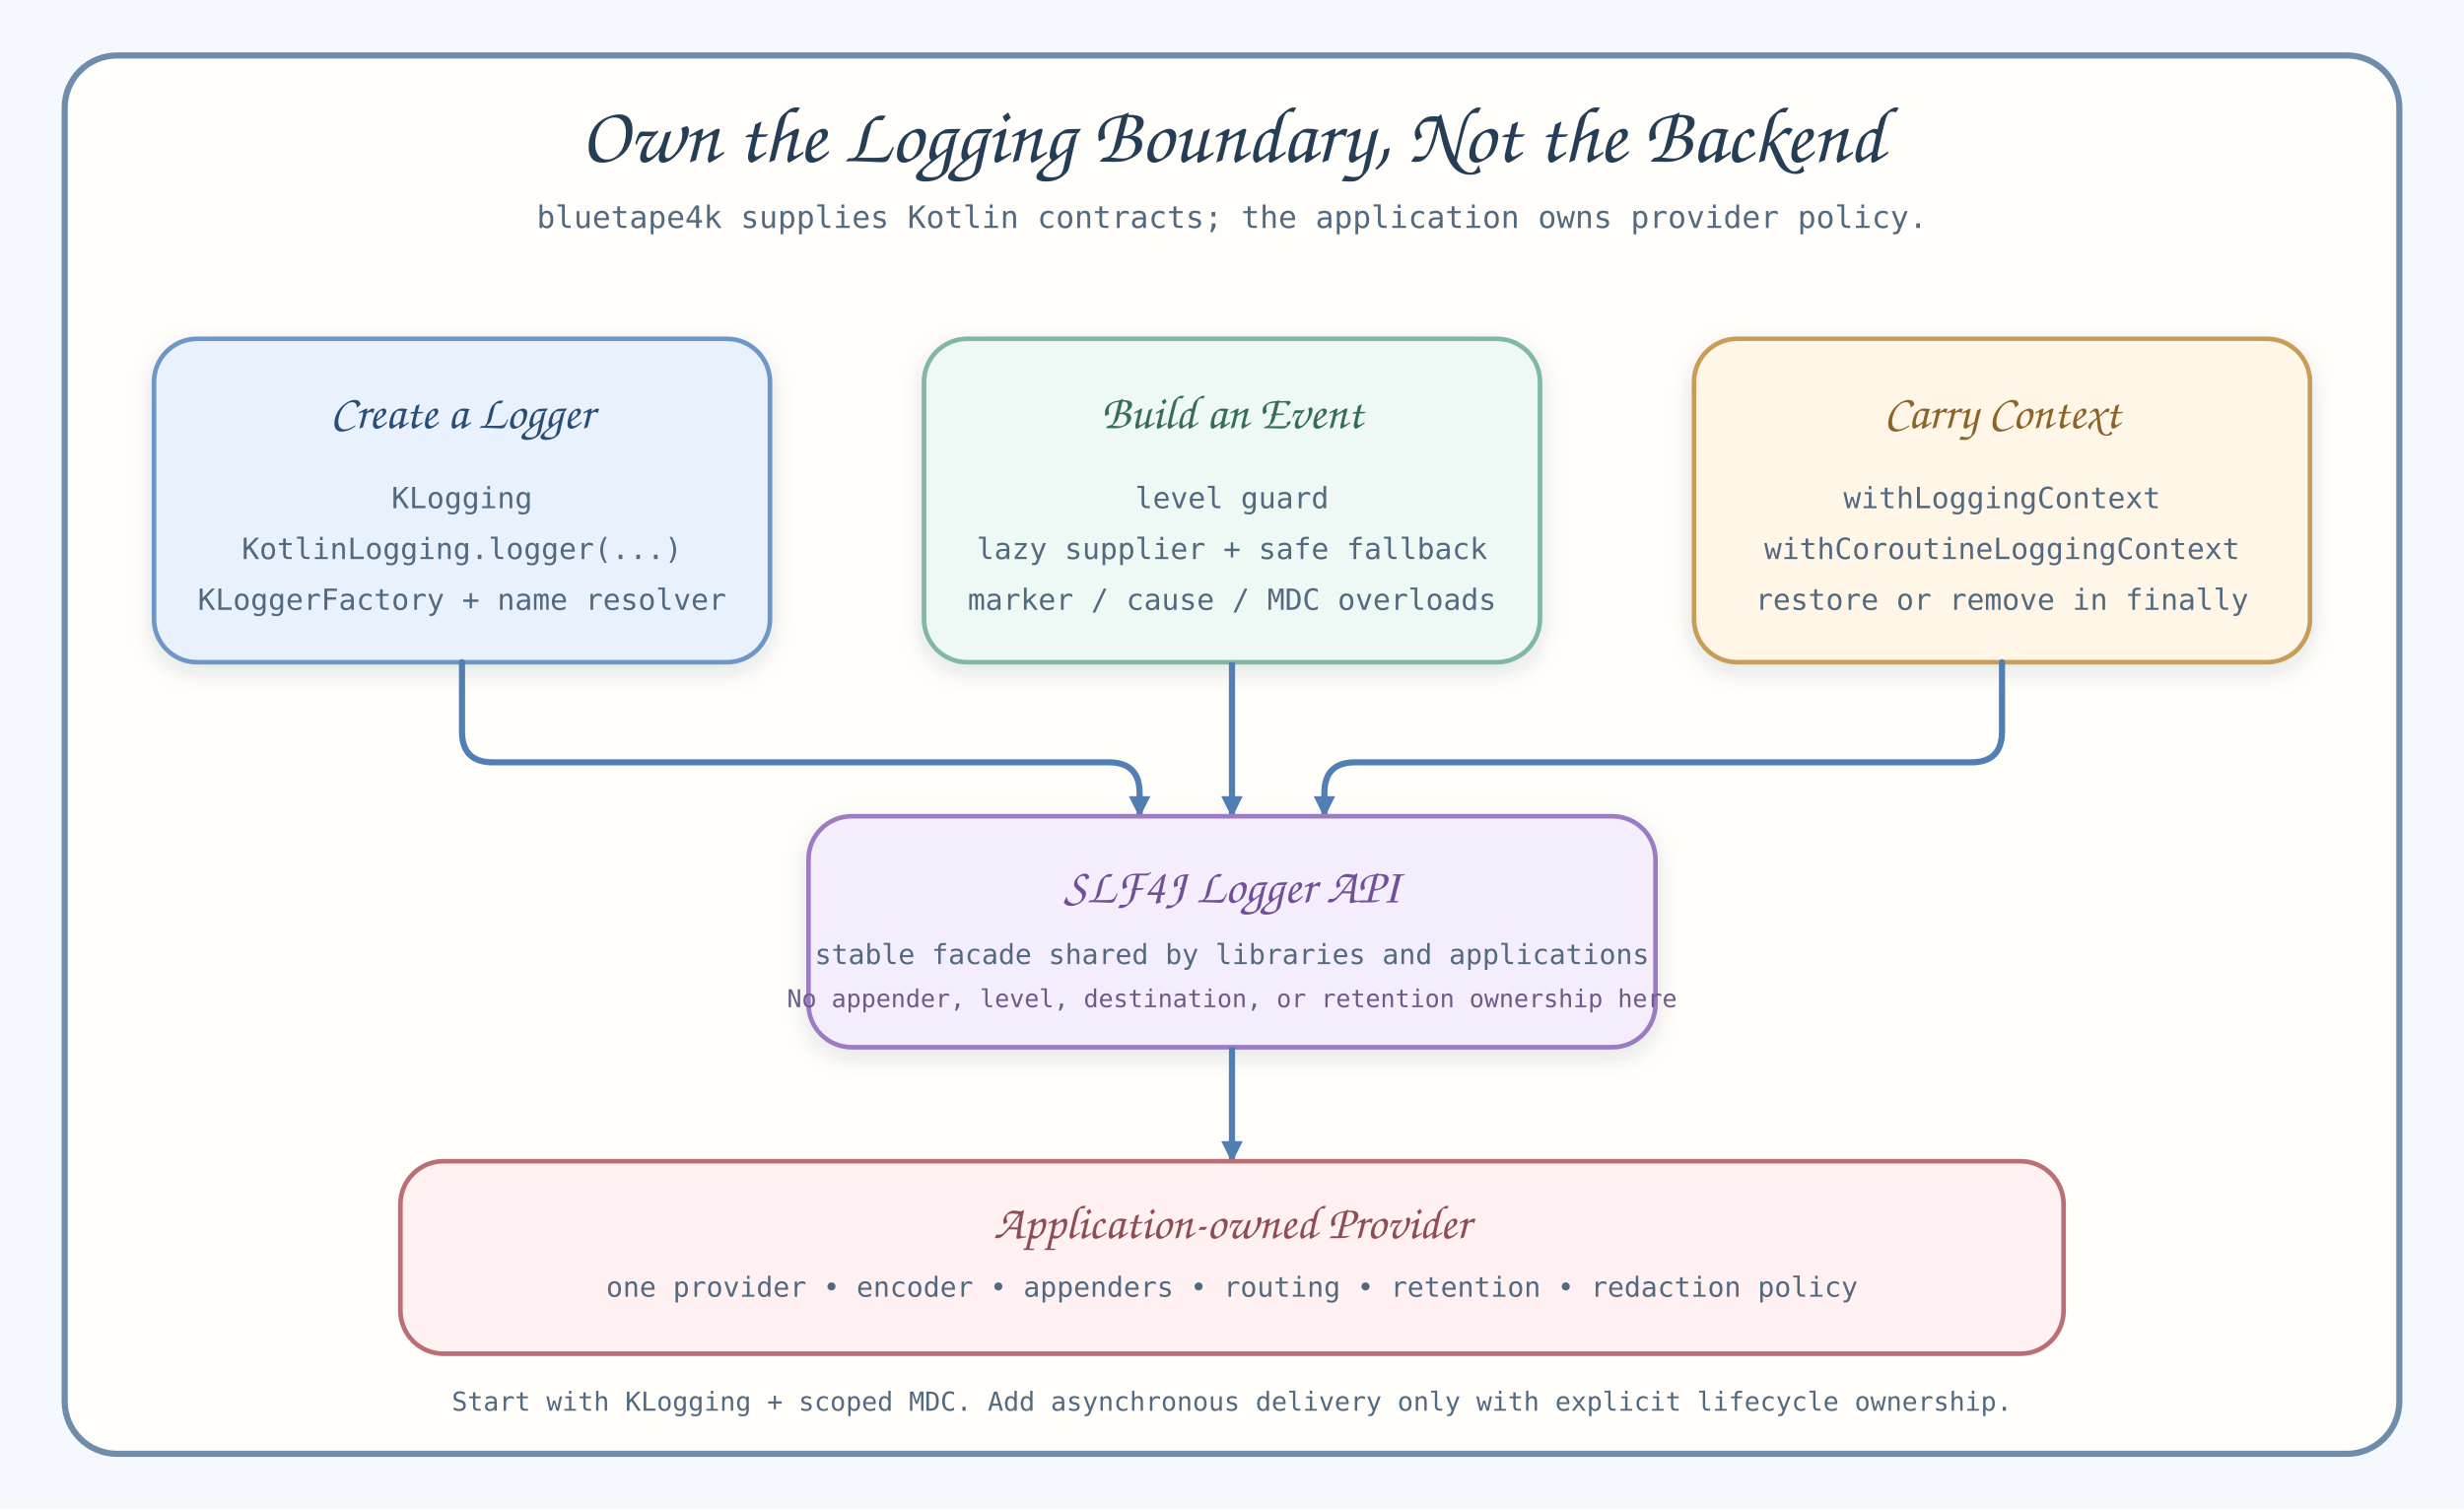
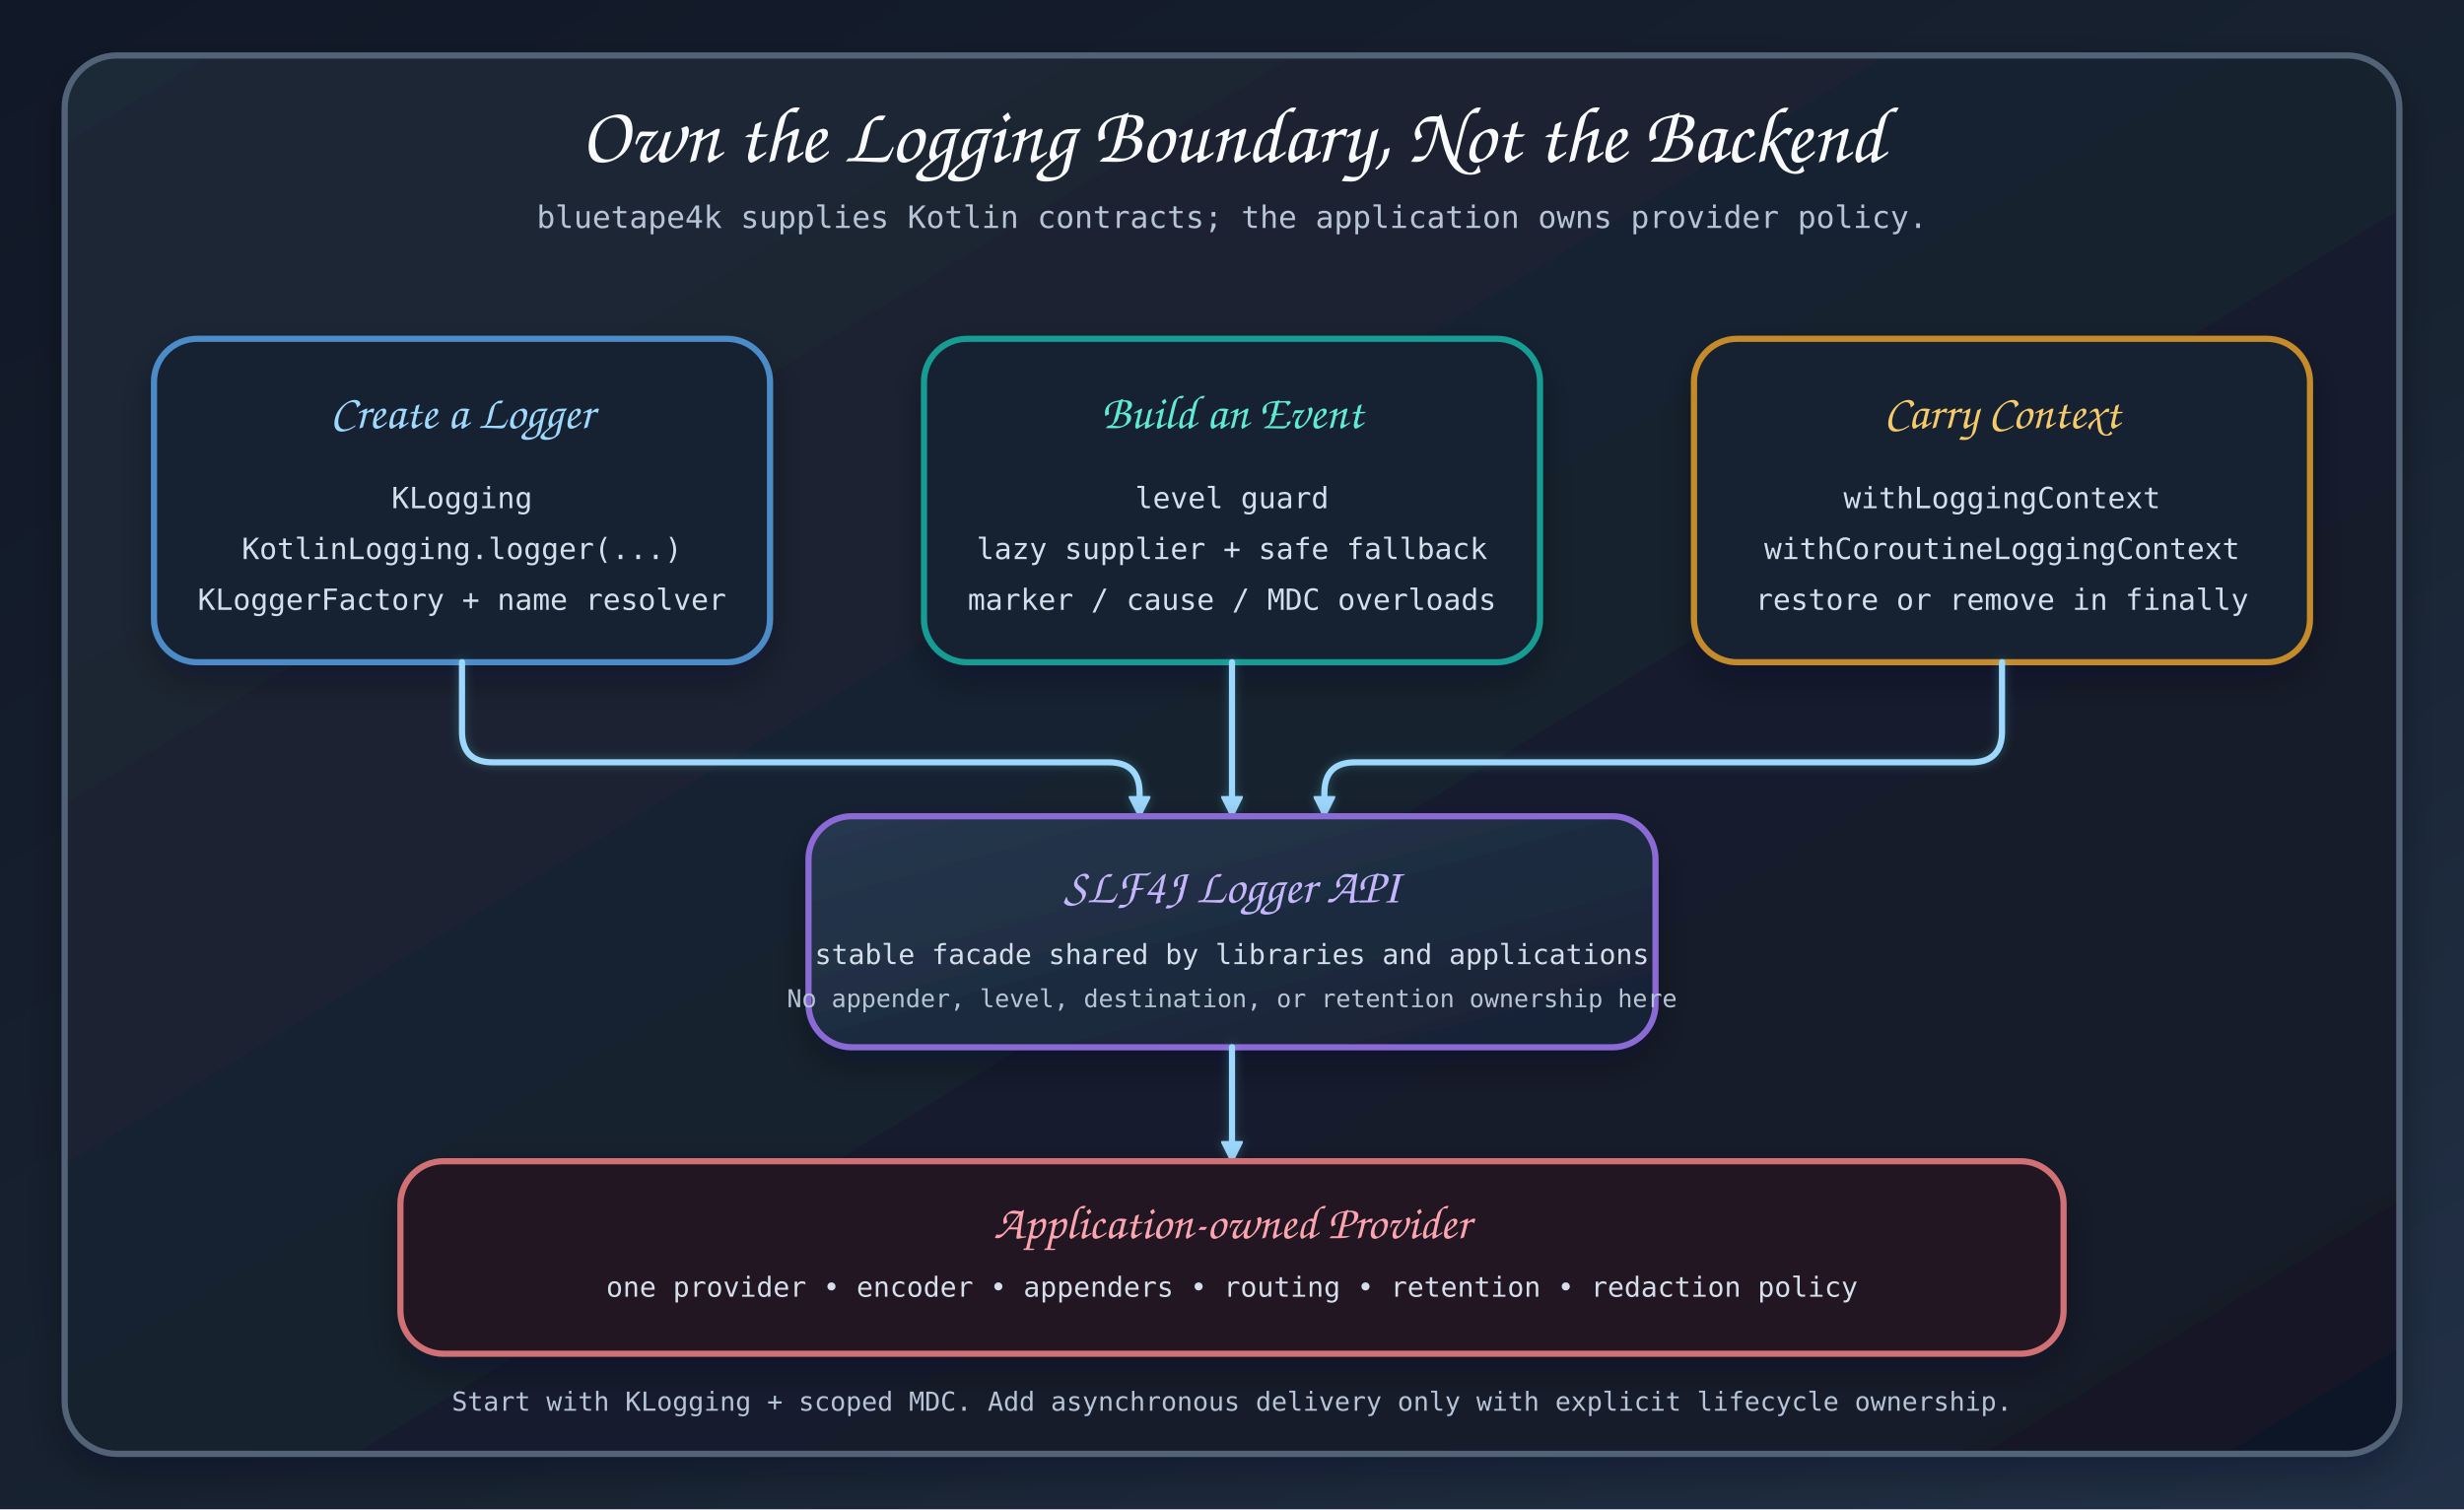
<svg xmlns="http://www.w3.org/2000/svg" width="1600" height="980" viewBox="0 0 1600 980" role="img" aria-labelledby="title desc">
  <defs>
-     <marker id="blue-arrow" viewBox="0 0 14 14" refX="13" refY="7" markerWidth="14" markerHeight="14" orient="auto" markerUnits="userSpaceOnUse">
-       <path d="M 0 0 L 14 7 L 0 14 Z" fill="#527fb3" />
+     <marker id="flow-arrow" viewBox="0 0 14 14" refX="13" refY="7" markerWidth="14" markerHeight="14" orient="auto" markerUnits="userSpaceOnUse">
+       <path d="M 0 0 L 14 7 L 0 14 Z" fill="#9ed8ff" stroke="#9ed8ff" />
    </marker>
+     <linearGradient id="canvas" x1="0" y1="0" x2="1" y2="1">
+       <stop offset="0%" stop-color="#111827" />
+       <stop offset="58%" stop-color="#182331" />
+       <stop offset="100%" stop-color="#223047" />
+     </linearGradient>
+     <linearGradient id="panel" x1="0" y1="0" x2="1" y2="1">
+       <stop offset="0%" stop-color="#1f2937" />
+       <stop offset="100%" stop-color="#111827" />
+     </linearGradient>
+     <linearGradient id="contract" x1="0" y1="0" x2="1" y2="1">
+       <stop offset="0%" stop-color="#26384f" />
+       <stop offset="100%" stop-color="#172033" />
+     </linearGradient>
    <filter id="shadow" x="-20%" y="-20%" width="140%" height="140%">
-       <feDropShadow dx="0" dy="5" stdDeviation="7" flood-color="#16324f" flood-opacity="0.12" />
+       <feDropShadow dx="0" dy="10" stdDeviation="12" flood-color="#020617" flood-opacity="0.32" />
+     </filter>
+     <filter id="line-glow" filterUnits="userSpaceOnUse" x="-20" y="-20" width="1640" height="1020">
+       <feDropShadow dx="0" dy="0" stdDeviation="3" flood-color="#67e8f9" flood-opacity="0.28" />
    </filter>
  </defs>
-   <rect width="1600" height="980" fill="#f5f8fc" />
-   <rect x="42" y="36" width="1516" height="908" rx="34" fill="#fffefb" stroke="#6f8daa" stroke-width="4" />
-   <text x="800" y="105" text-anchor="middle" font-family="Architects Daughter, Comic Sans MS, cursive" font-size="52" fill="#263d56">Own the Logging Boundary, Not the Backend</text>
-   <text x="800" y="148" text-anchor="middle" font-family="Comic Mono, ui-monospace, monospace" font-size="20" fill="#53697f">bluetape4k supplies Kotlin contracts; the application owns provider policy.</text>
+   <rect width="1600" height="980" fill="url(#canvas)" />
+   <rect x="42" y="36" width="1516" height="908" rx="34" fill="url(#panel)" stroke="#536377" stroke-width="4" filter="url(#shadow)" />
+   <text x="800" y="105" text-anchor="middle" font-family="Architects Daughter, Comic Sans MS, cursive" font-size="52" fill="#f8fafc">Own the Logging Boundary, Not the Backend</text>
+   <text x="800" y="148" text-anchor="middle" font-family="Comic Mono, ui-monospace, monospace" font-size="20" fill="#b6c4d6">bluetape4k supplies Kotlin contracts; the application owns provider policy.</text>
  <g filter="url(#shadow)">
-     <rect x="100" y="220" width="400" height="210" rx="28" fill="#e8f1fc" stroke="#6e96c7" stroke-width="3" />
-     <rect x="600" y="220" width="400" height="210" rx="28" fill="#eef8f4" stroke="#82b6a5" stroke-width="3" />
-     <rect x="1100" y="220" width="400" height="210" rx="28" fill="#fff6e8" stroke="#c79d58" stroke-width="3" />
+     <rect x="100" y="220" width="400" height="210" rx="28" fill="#172033" stroke="#4c8cc8" stroke-width="4" />
+     <rect x="600" y="220" width="400" height="210" rx="28" fill="#172033" stroke="#159c92" stroke-width="4" />
+     <rect x="1100" y="220" width="400" height="210" rx="28" fill="#172033" stroke="#c58b2a" stroke-width="4" />
  </g>
-   <text x="300" y="278" text-anchor="middle" font-family="Architects Daughter, Comic Sans MS, cursive" font-size="31" fill="#294e76">Create a Logger</text>
-   <text x="800" y="278" text-anchor="middle" font-family="Architects Daughter, Comic Sans MS, cursive" font-size="31" fill="#356c5b">Build an Event</text>
-   <text x="1300" y="278" text-anchor="middle" font-family="Architects Daughter, Comic Sans MS, cursive" font-size="31" fill="#8c6427">Carry Context</text>
-   <g font-family="Comic Mono, ui-monospace, monospace" font-size="19" fill="#53697f" text-anchor="middle">
+   <text x="300" y="278" text-anchor="middle" font-family="Architects Daughter, Comic Sans MS, cursive" font-size="31" fill="#9ed8ff">Create a Logger</text>
+   <text x="800" y="278" text-anchor="middle" font-family="Architects Daughter, Comic Sans MS, cursive" font-size="31" fill="#5eead4">Build an Event</text>
+   <text x="1300" y="278" text-anchor="middle" font-family="Architects Daughter, Comic Sans MS, cursive" font-size="31" fill="#f6c96b">Carry Context</text>
+   <g font-family="Comic Mono, ui-monospace, monospace" font-size="19" fill="#d5dfeb" text-anchor="middle">
    <text x="300" y="330">KLogging</text>
    <text x="300" y="363">KotlinLogging.logger(...)</text>
    <text x="300" y="396">KLoggerFactory + name resolver</text>
    <text x="800" y="330">level guard</text>
    <text x="800" y="363">lazy supplier + safe fallback</text>
    <text x="800" y="396">marker / cause / MDC overloads</text>
    <text x="1300" y="330">withLoggingContext</text>
    <text x="1300" y="363">withCoroutineLoggingContext</text>
    <text x="1300" y="396">restore or remove in finally</text>
  </g>
-   <path d="M 300 430 V 475 Q 300 495 320 495 H 720 Q 740 495 740 515 V 530" fill="none" stroke="#527fb3" stroke-width="4" stroke-linecap="round" stroke-linejoin="round" marker-end="url(#blue-arrow)" />
-   <path d="M 800 430 V 530" fill="none" stroke="#527fb3" stroke-width="4" marker-end="url(#blue-arrow)" />
-   <path d="M 1300 430 V 475 Q 1300 495 1280 495 H 880 Q 860 495 860 515 V 530" fill="none" stroke="#527fb3" stroke-width="4" stroke-linecap="round" stroke-linejoin="round" marker-end="url(#blue-arrow)" />
-   <rect x="525" y="530" width="550" height="150" rx="28" fill="#f4edfc" stroke="#9b7bc2" stroke-width="3" filter="url(#shadow)" />
-   <text x="800" y="586" text-anchor="middle" font-family="Architects Daughter, Comic Sans MS, cursive" font-size="32" fill="#705197">SLF4J Logger API</text>
-   <text x="800" y="626" text-anchor="middle" font-family="Comic Mono, ui-monospace, monospace" font-size="18" fill="#53697f">stable facade shared by libraries and applications</text>
-   <text x="800" y="654" text-anchor="middle" font-family="Comic Mono, ui-monospace, monospace" font-size="16" fill="#6d5b85">No appender, level, destination, or retention ownership here</text>
-   <path d="M 800 680 V 754" fill="none" stroke="#527fb3" stroke-width="4" marker-end="url(#blue-arrow)" />
-   <rect x="260" y="754" width="1080" height="125" rx="28" fill="#fff0f1" stroke="#b96f73" stroke-width="3" />
-   <text x="800" y="804" text-anchor="middle" font-family="Architects Daughter, Comic Sans MS, cursive" font-size="31" fill="#8e4d52">Application-owned Provider</text>
-   <text x="800" y="842" text-anchor="middle" font-family="Comic Mono, ui-monospace, monospace" font-size="18" fill="#53697f">one provider • encoder • appenders • routing • retention • redaction policy</text>
-   <text x="800" y="916" text-anchor="middle" font-family="Comic Mono, ui-monospace, monospace" font-size="17" fill="#53697f">Start with KLogging + scoped MDC. Add asynchronous delivery only with explicit lifecycle ownership.</text>
+   <path d="M 300 430 V 475 Q 300 495 320 495 H 720 Q 740 495 740 515 V 530" fill="none" stroke="#9ed8ff" stroke-width="4" stroke-linecap="round" stroke-linejoin="round" marker-end="url(#flow-arrow)" filter="url(#line-glow)" />
+   <path d="M 800 430 V 530" fill="none" stroke="#9ed8ff" stroke-width="4" stroke-linecap="round" marker-end="url(#flow-arrow)" filter="url(#line-glow)" />
+   <path d="M 1300 430 V 475 Q 1300 495 1280 495 H 880 Q 860 495 860 515 V 530" fill="none" stroke="#9ed8ff" stroke-width="4" stroke-linecap="round" stroke-linejoin="round" marker-end="url(#flow-arrow)" filter="url(#line-glow)" />
+   <rect x="525" y="530" width="550" height="150" rx="28" fill="url(#contract)" stroke="#8b6bd6" stroke-width="4" filter="url(#shadow)" />
+   <text x="800" y="586" text-anchor="middle" font-family="Architects Daughter, Comic Sans MS, cursive" font-size="32" fill="#c4b5fd">SLF4J Logger API</text>
+   <text x="800" y="626" text-anchor="middle" font-family="Comic Mono, ui-monospace, monospace" font-size="18" fill="#d5dfeb">stable facade shared by libraries and applications</text>
+   <text x="800" y="654" text-anchor="middle" font-family="Comic Mono, ui-monospace, monospace" font-size="16" fill="#b6c4d6">No appender, level, destination, or retention ownership here</text>
+   <path d="M 800 680 V 754" fill="none" stroke="#9ed8ff" stroke-width="4" stroke-linecap="round" marker-end="url(#flow-arrow)" filter="url(#line-glow)" />
+   <rect x="260" y="754" width="1080" height="125" rx="28" fill="#201923" stroke="#d16f75" stroke-width="4" filter="url(#shadow)" />
+   <text x="800" y="804" text-anchor="middle" font-family="Architects Daughter, Comic Sans MS, cursive" font-size="31" fill="#fda4af">Application-owned Provider</text>
+   <text x="800" y="842" text-anchor="middle" font-family="Comic Mono, ui-monospace, monospace" font-size="18" fill="#d5dfeb">one provider • encoder • appenders • routing • retention • redaction policy</text>
+   <text x="800" y="916" text-anchor="middle" font-family="Comic Mono, ui-monospace, monospace" font-size="17" fill="#b6c4d6">Start with KLogging + scoped MDC. Add asynchronous delivery only with explicit lifecycle ownership.</text>
</svg>
